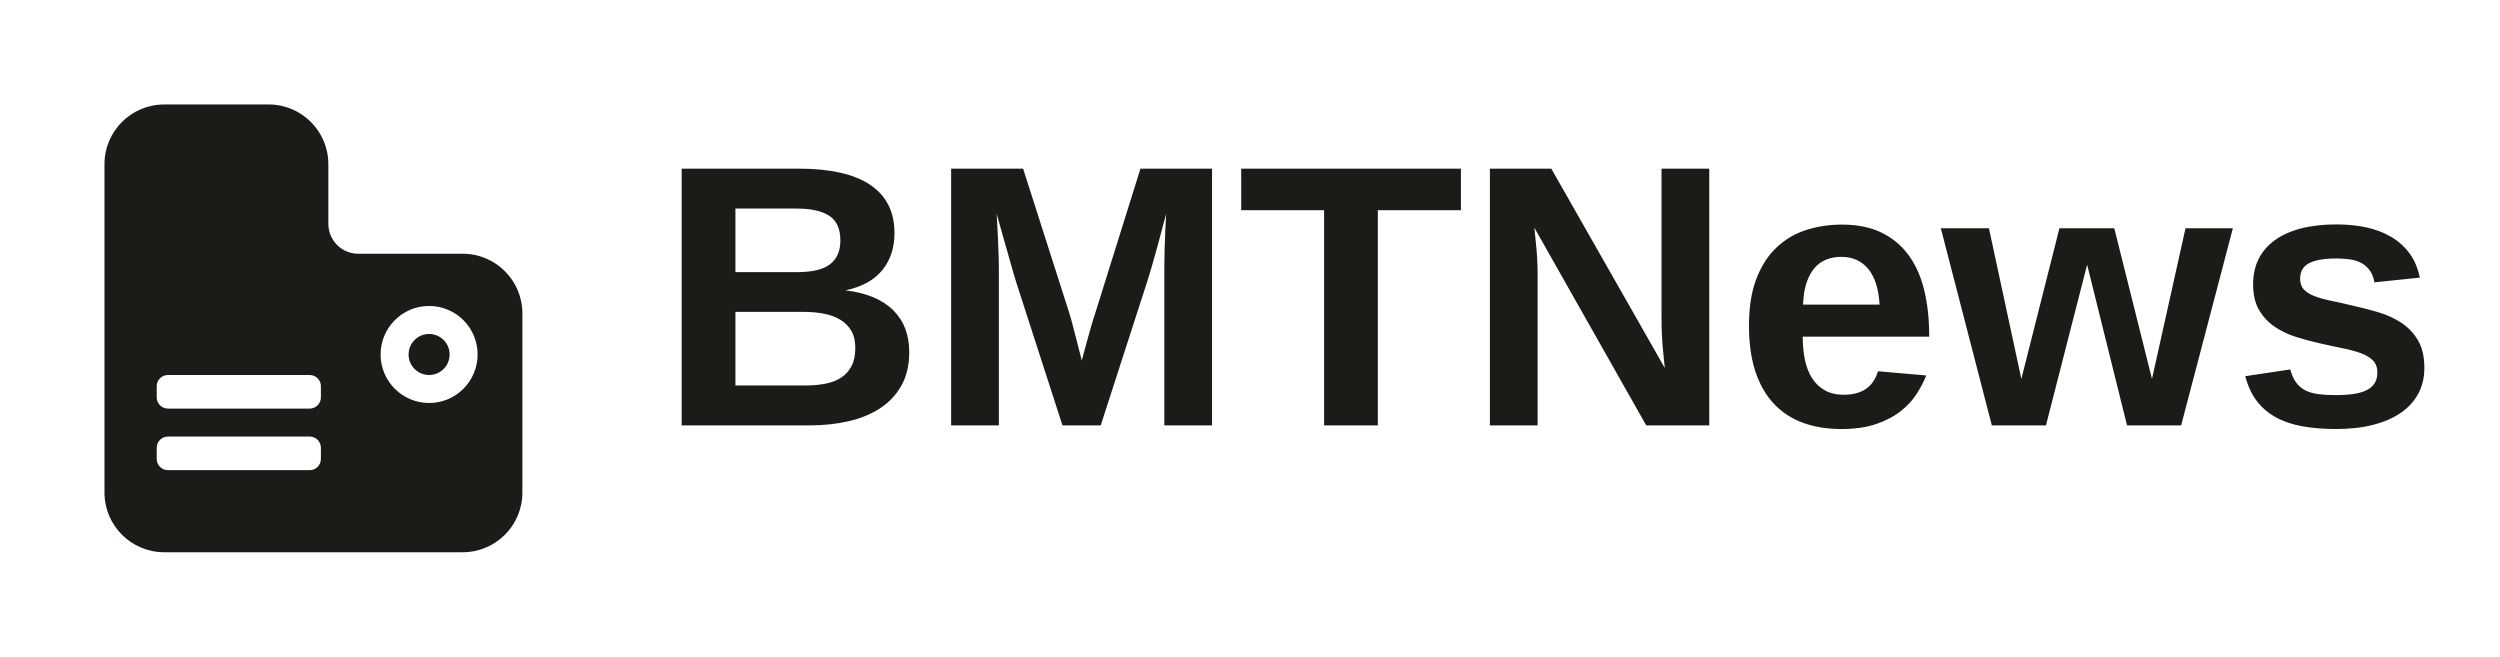
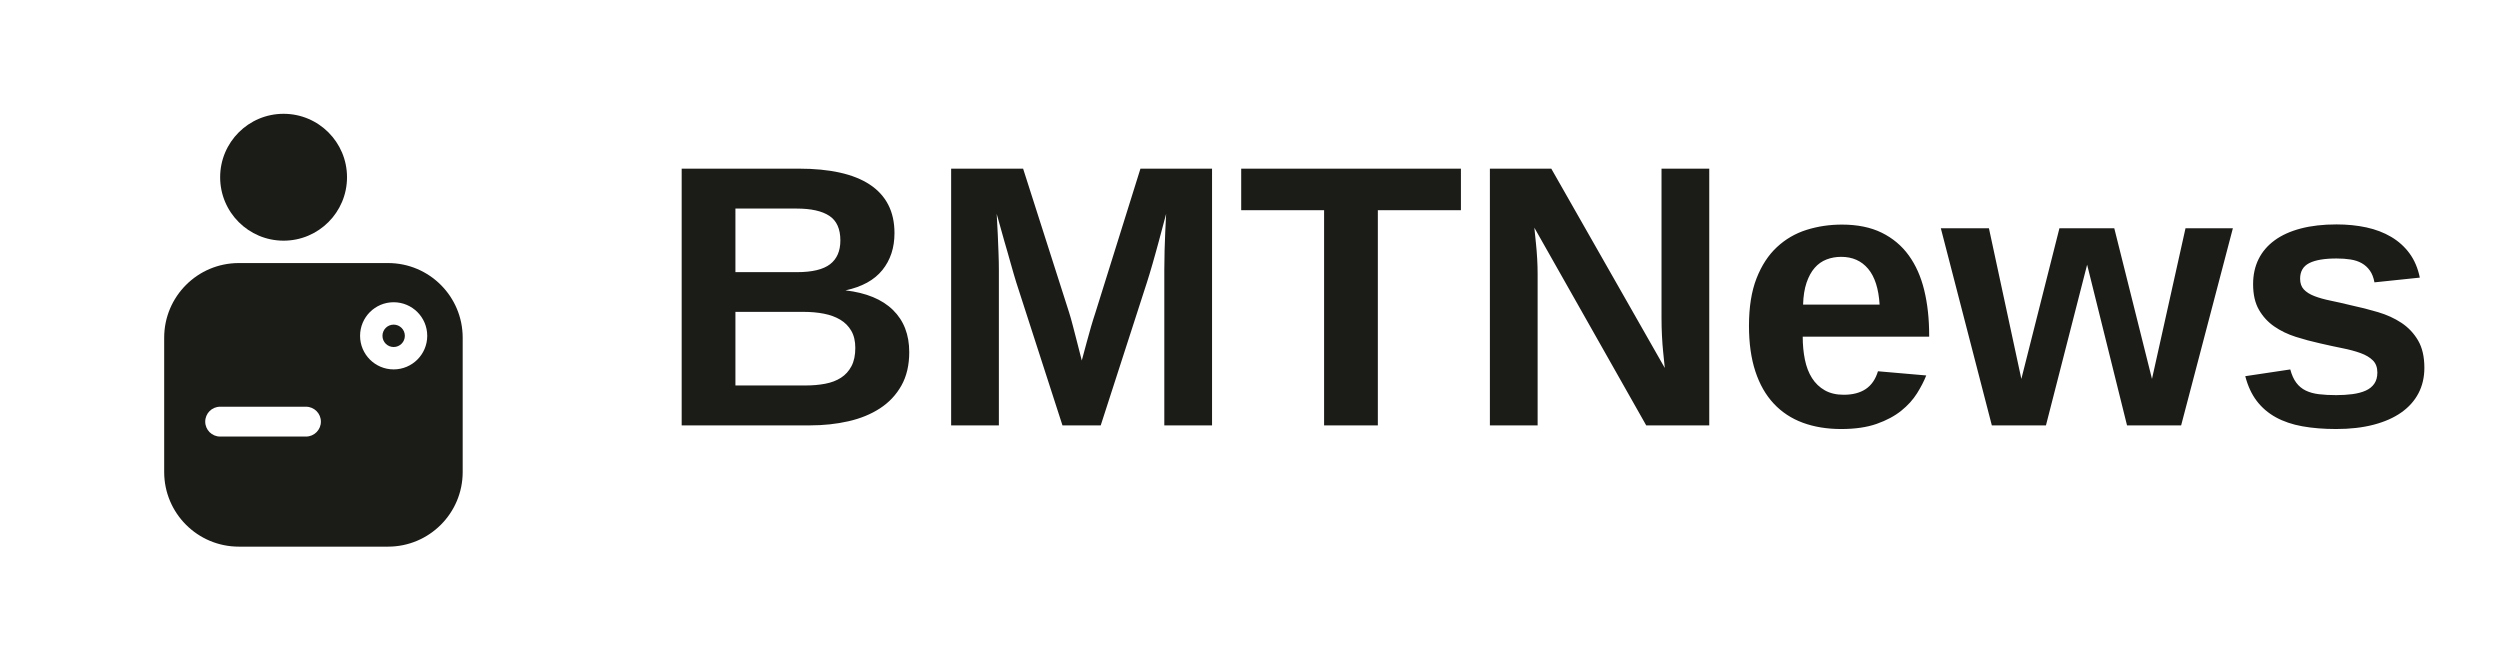
<svg xmlns="http://www.w3.org/2000/svg" width="670" height="176" viewBox="0 0 670 176" role="img" aria-label="BMTNews">
-   <path fill="#1b1b18" fill-rule="evenodd" transform="translate(20 24) scale(.25)" d="M96 16H208A64 64 0 0 1 272 80V144A32 32 0 0 0 304 176H416A64 64 0 0 1 480 240V432A64 64 0 0 1 416 496H96A64 64 0 0 1 32 432V80A64 64 0 0 1 96 16ZM100 306H252A12 12 0 0 1 264 318V330A12 12 0 0 1 252 342H100A12 12 0 0 1 88 330V318A12 12 0 0 1 100 306ZM100 372H252A12 12 0 0 1 264 384V396A12 12 0 0 1 252 408H100A12 12 0 0 1 88 396V384A12 12 0 0 1 100 372ZM432 284A52 52 0 1 0 328 284A52 52 0 1 0 432 284Z" />
-   <path fill="none" fill-rule="evenodd" transform="translate(20 24) scale(.25)" d="M432 284A52 52 0 1 0 328 284A52 52 0 1 0 432 284ZM402 284A22 22 0 1 0 358 284A22 22 0 1 0 402 284Z" />
-   <path fill="#1b1b18" fill-rule="evenodd" transform="translate(20 24) scale(.25)" d="M402 284A22 22 0 1 0 358 284A22 22 0 1 0 402 284Z" />
+   <path fill="#1b1b18" fill-rule="evenodd" transform="translate(20 24) scale(.25)" d="M292 94A68 68 0 1 0 156 94A68 68 0 1 0 292 94ZM176 186H336A80 80 0 0 1 416 266V410A80 80 0 0 1 336 490H176A80 80 0 0 1 96 410V266A80 80 0 0 1 176 186ZM156 340H248A16 16 0 0 1 264 356A16 16 0 0 1 248 372H156A16 16 0 0 1 140 356A16 16 0 0 1 156 340ZM378 264A36 36 0 1 0 306 264A36 36 0 1 0 378 264Z" />
+   <path fill="none" fill-rule="evenodd" transform="translate(20 24) scale(.25)" d="M378 264A36 36 0 1 0 306 264A36 36 0 1 0 378 264ZM354 264A12 12 0 1 0 330 264A12 12 0 1 0 354 264Z" />
+   <path fill="#1b1b18" fill-rule="evenodd" transform="translate(20 24) scale(.25)" d="M354 264A12 12 0 1 0 330 264A12 12 0 1 0 354 264Z" />
  <path fill="#1b1b18" transform="translate(176 34)" d="M67.676 60.371Q67.676 65.596 65.576 69.331Q63.477 73.066 59.839 75.435Q56.201 77.803 51.367 78.901Q46.533 80.0 41.113 80.0H6.689V11.201H38.184Q44.287 11.201 49.048 12.251Q53.809 13.301 57.08 15.449Q60.352 17.598 62.036 20.845Q63.721 24.092 63.721 28.486Q63.721 34.346 60.474 38.374Q57.227 42.402 50.586 43.818Q58.936 44.795 63.306 49.067Q67.676 53.34 67.676 60.371ZM49.219 30.439Q49.219 25.801 46.265 23.848Q43.311 21.895 37.5 21.895H21.094V38.936H37.598Q43.701 38.936 46.46 36.812Q49.219 34.688 49.219 30.439ZM53.223 59.248Q53.223 56.514 52.148 54.658Q51.074 52.803 49.194 51.68Q47.314 50.557 44.8 50.068Q42.285 49.58 39.355 49.58H21.094V69.307H39.893Q42.725 69.307 45.166 68.843Q47.607 68.379 49.39 67.231Q51.172 66.084 52.197 64.131Q53.223 62.178 53.223 59.248ZM136.035 80.0V38.301Q136.035 35.811 136.108 33.174Q136.182 30.537 136.279 28.34Q136.426 25.752 136.523 23.311Q135.498 27.168 134.57 30.635Q134.18 32.1 133.74 33.662Q133.301 35.225 132.886 36.689Q132.471 38.154 132.08 39.424Q131.689 40.693 131.396 41.621L118.994 80.0H108.74L96.338 41.621Q96.045 40.693 95.679 39.424Q95.312 38.154 94.897 36.689Q94.482 35.225 94.043 33.662Q93.604 32.1 93.164 30.635Q92.188 27.168 91.113 23.311Q91.26 26.143 91.406 28.877Q91.504 31.221 91.602 33.809Q91.699 36.396 91.699 38.301V80.0H78.906V11.201H98.193L110.498 49.678Q110.986 51.191 111.548 53.389Q112.109 55.586 112.646 57.637Q113.232 60.029 113.916 62.617Q114.6 60.078 115.234 57.734Q115.527 56.709 115.82 55.635Q116.113 54.561 116.406 53.535Q116.699 52.51 116.992 51.582Q117.285 50.654 117.529 49.922L129.639 11.201H148.828V80.0ZM193.262 22.334V80.0H178.857V22.334H156.641V11.201H215.527V22.334ZM265.186 80.0 235.205 27.021Q235.449 29.17 235.645 31.318Q235.84 33.174 235.962 35.322Q236.084 37.471 236.084 39.424V80.0H223.291V11.201H239.746L270.166 64.619Q269.922 62.568 269.727 60.322Q269.531 58.418 269.409 56.025Q269.287 53.633 269.287 51.191V11.201H282.08V80.0ZM317.432 80.977Q311.719 80.977 307.153 79.292Q302.588 77.607 299.365 74.165Q296.143 70.723 294.434 65.522Q292.725 60.322 292.725 53.34Q292.725 45.771 294.751 40.596Q296.777 35.42 300.22 32.222Q303.662 29.023 308.154 27.607Q312.646 26.191 317.627 26.191Q323.877 26.191 328.296 28.364Q332.715 30.537 335.547 34.443Q338.379 38.35 339.697 43.794Q341.016 49.238 341.016 55.83V56.221H307.129Q307.129 59.541 307.715 62.397Q308.301 65.254 309.619 67.329Q310.938 69.404 313.037 70.601Q315.137 71.797 318.115 71.797Q321.729 71.797 324.023 70.259Q326.318 68.721 327.295 65.498L340.234 66.621Q339.355 68.867 337.769 71.406Q336.182 73.945 333.545 76.069Q330.908 78.193 326.978 79.585Q323.047 80.977 317.432 80.977ZM317.432 34.834Q315.332 34.834 313.501 35.542Q311.67 36.25 310.327 37.788Q308.984 39.326 308.154 41.768Q307.324 44.209 307.227 47.627H327.734Q327.344 41.23 324.658 38.032Q321.973 34.834 317.432 34.834ZM365.723 67.549 375.928 27.168H390.625L400.732 67.549L409.717 27.168H422.412L408.545 80.0H394.043L383.35 36.934L372.314 80.0H357.812L344.141 27.168H357.031ZM473.73 64.57Q473.73 68.379 472.144 71.406Q470.557 74.434 467.529 76.558Q464.502 78.682 460.107 79.829Q455.713 80.977 450.098 80.977Q445.068 80.977 441.016 80.244Q436.963 79.512 433.911 77.827Q430.859 76.143 428.809 73.457Q426.758 70.771 425.732 66.816L437.793 65.01Q438.379 67.207 439.404 68.574Q440.43 69.941 441.943 70.674Q443.457 71.406 445.483 71.65Q447.51 71.895 450.098 71.895Q452.441 71.895 454.468 71.626Q456.494 71.357 457.983 70.698Q459.473 70.039 460.303 68.843Q461.133 67.646 461.133 65.84Q461.133 63.789 459.937 62.593Q458.74 61.396 456.665 60.64Q454.59 59.883 451.782 59.321Q448.975 58.76 445.801 58.027Q442.48 57.295 439.258 56.27Q436.035 55.244 433.496 53.486Q430.957 51.729 429.395 49.019Q427.832 46.309 427.832 42.158Q427.832 38.398 429.297 35.444Q430.762 32.49 433.594 30.415Q436.426 28.34 440.601 27.241Q444.775 26.143 450.195 26.143Q454.492 26.143 458.203 26.948Q461.914 27.754 464.844 29.487Q467.773 31.221 469.751 33.906Q471.729 36.592 472.51 40.4L460.352 41.67Q460.01 39.766 459.131 38.521Q458.252 37.275 456.958 36.543Q455.664 35.811 453.955 35.542Q452.246 35.273 450.195 35.273Q445.312 35.273 442.871 36.519Q440.43 37.764 440.43 40.693Q440.43 42.5 441.431 43.574Q442.432 44.648 444.263 45.356Q446.094 46.064 448.608 46.577Q451.123 47.09 454.102 47.822Q457.764 48.604 461.304 49.653Q464.844 50.703 467.603 52.534Q470.361 54.365 472.046 57.246Q473.73 60.127 473.73 64.57Z" />
</svg>
